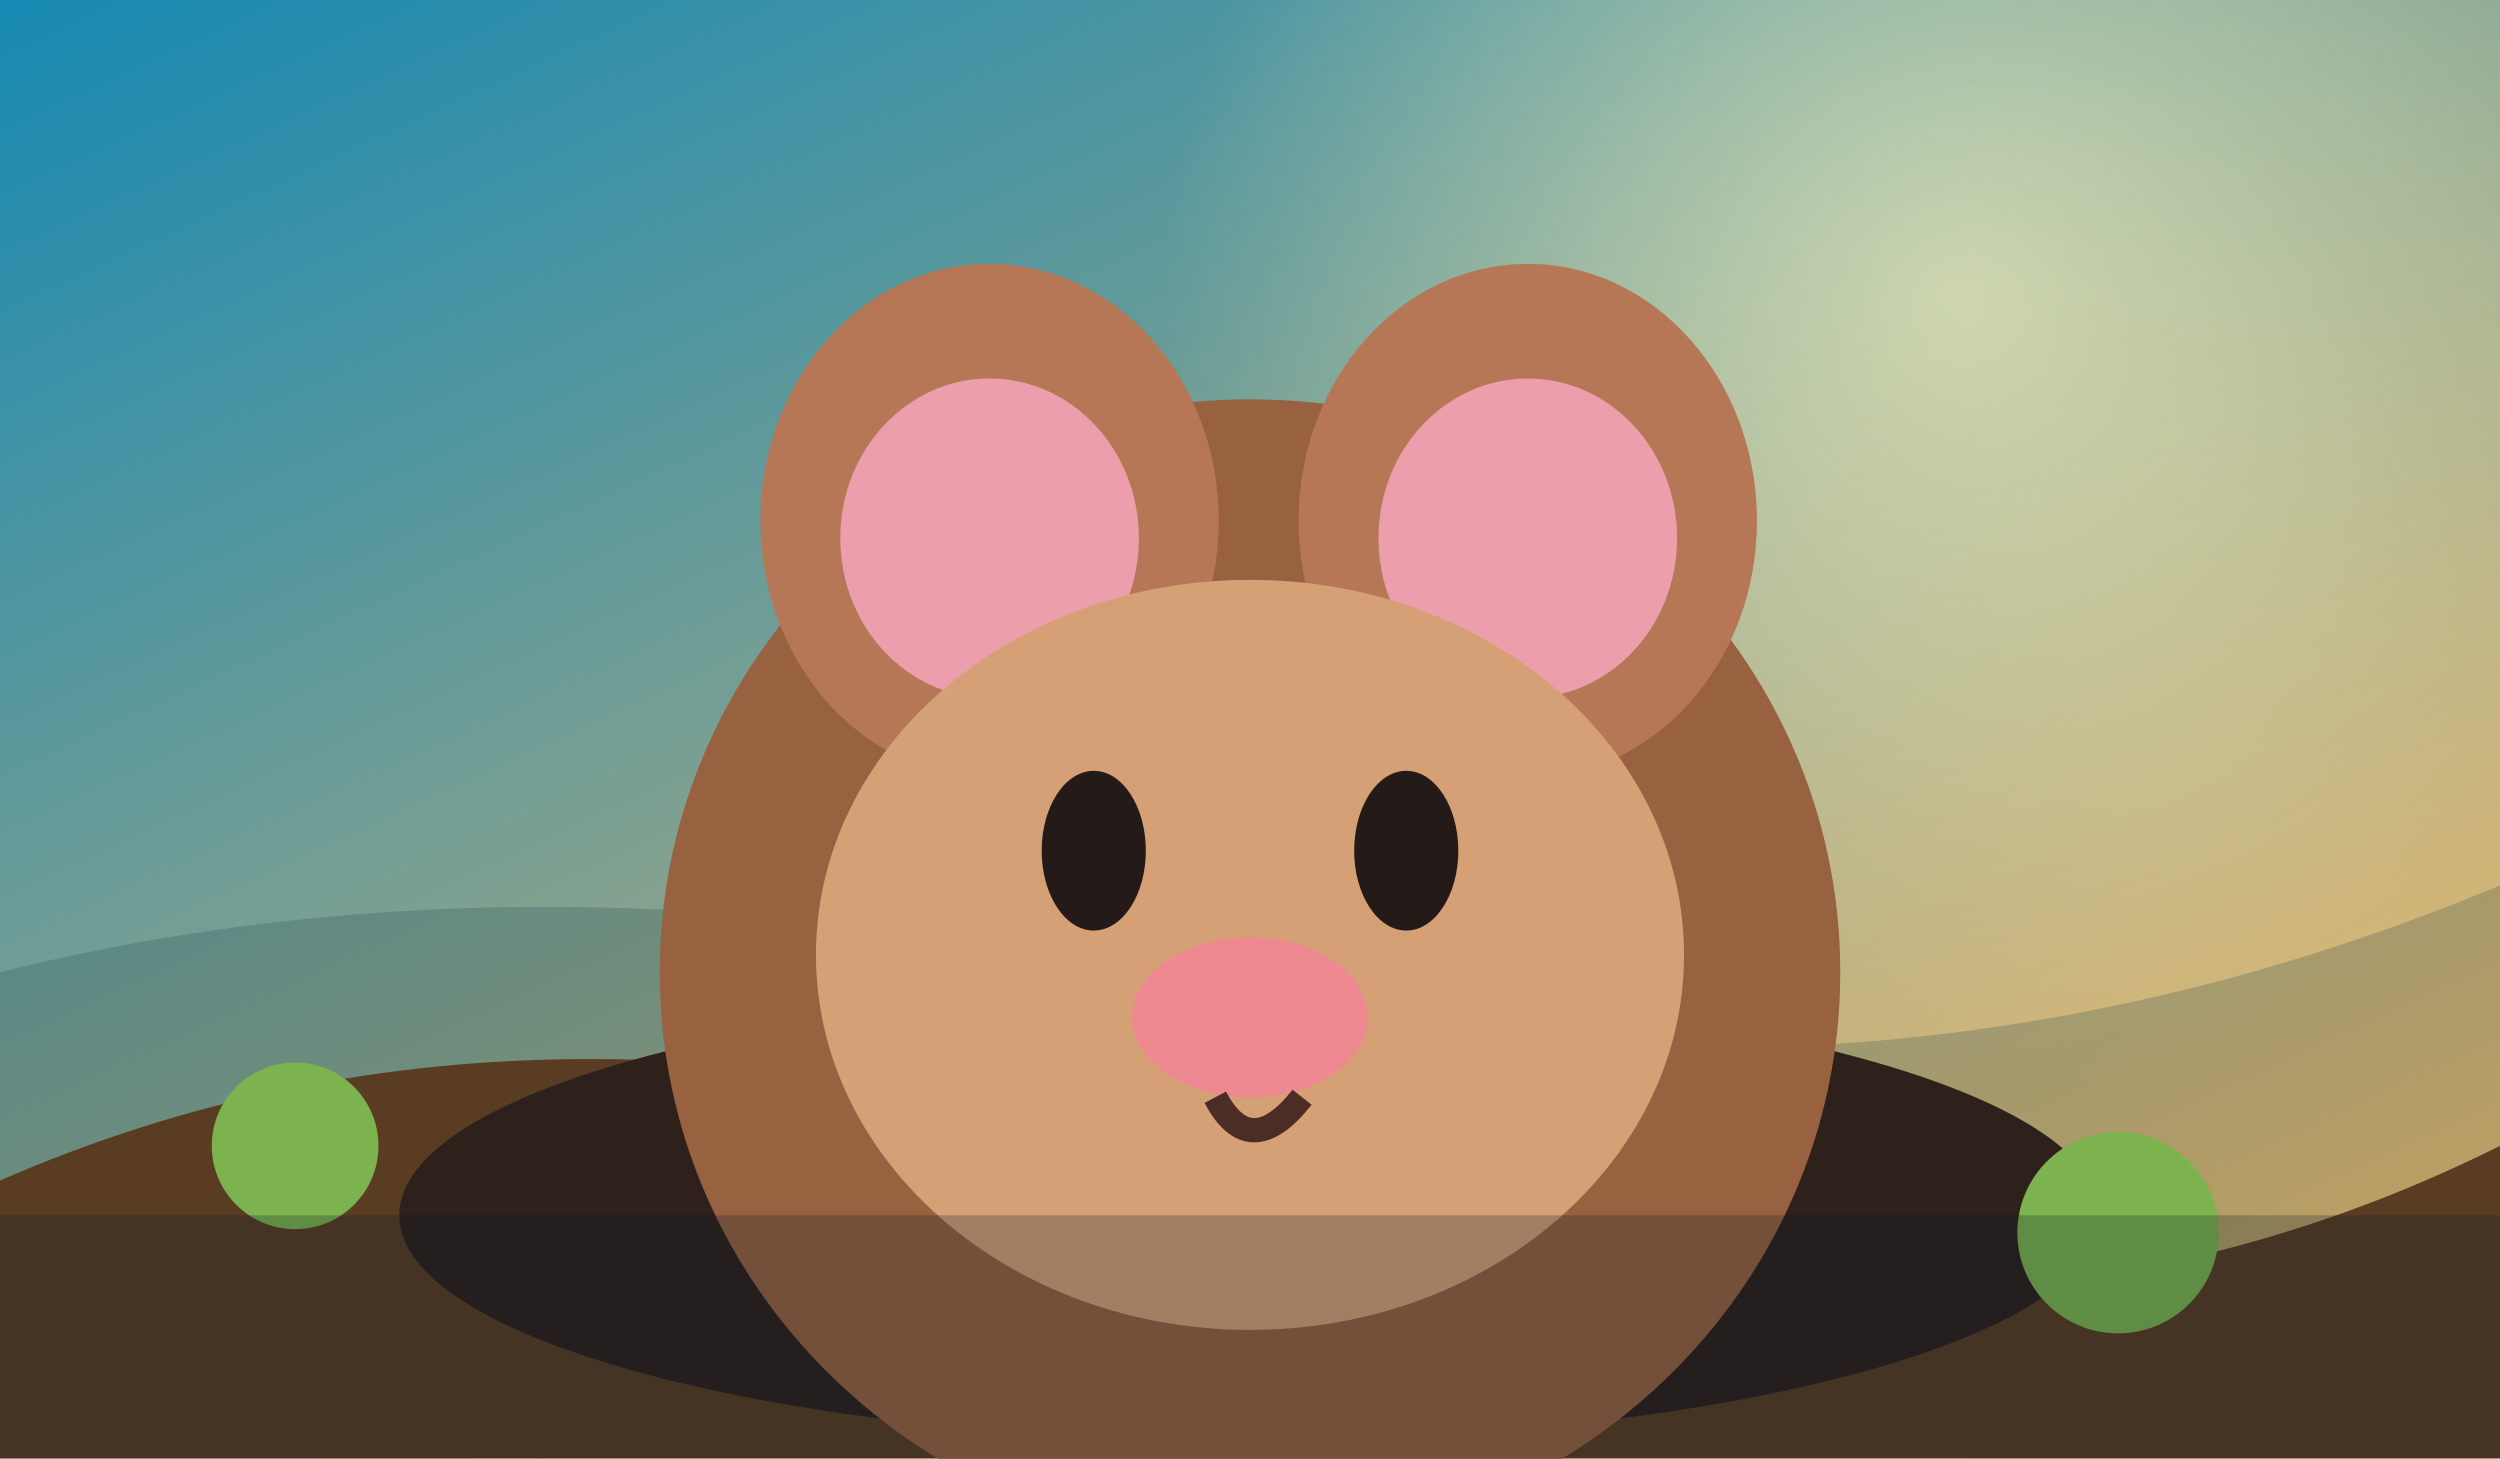
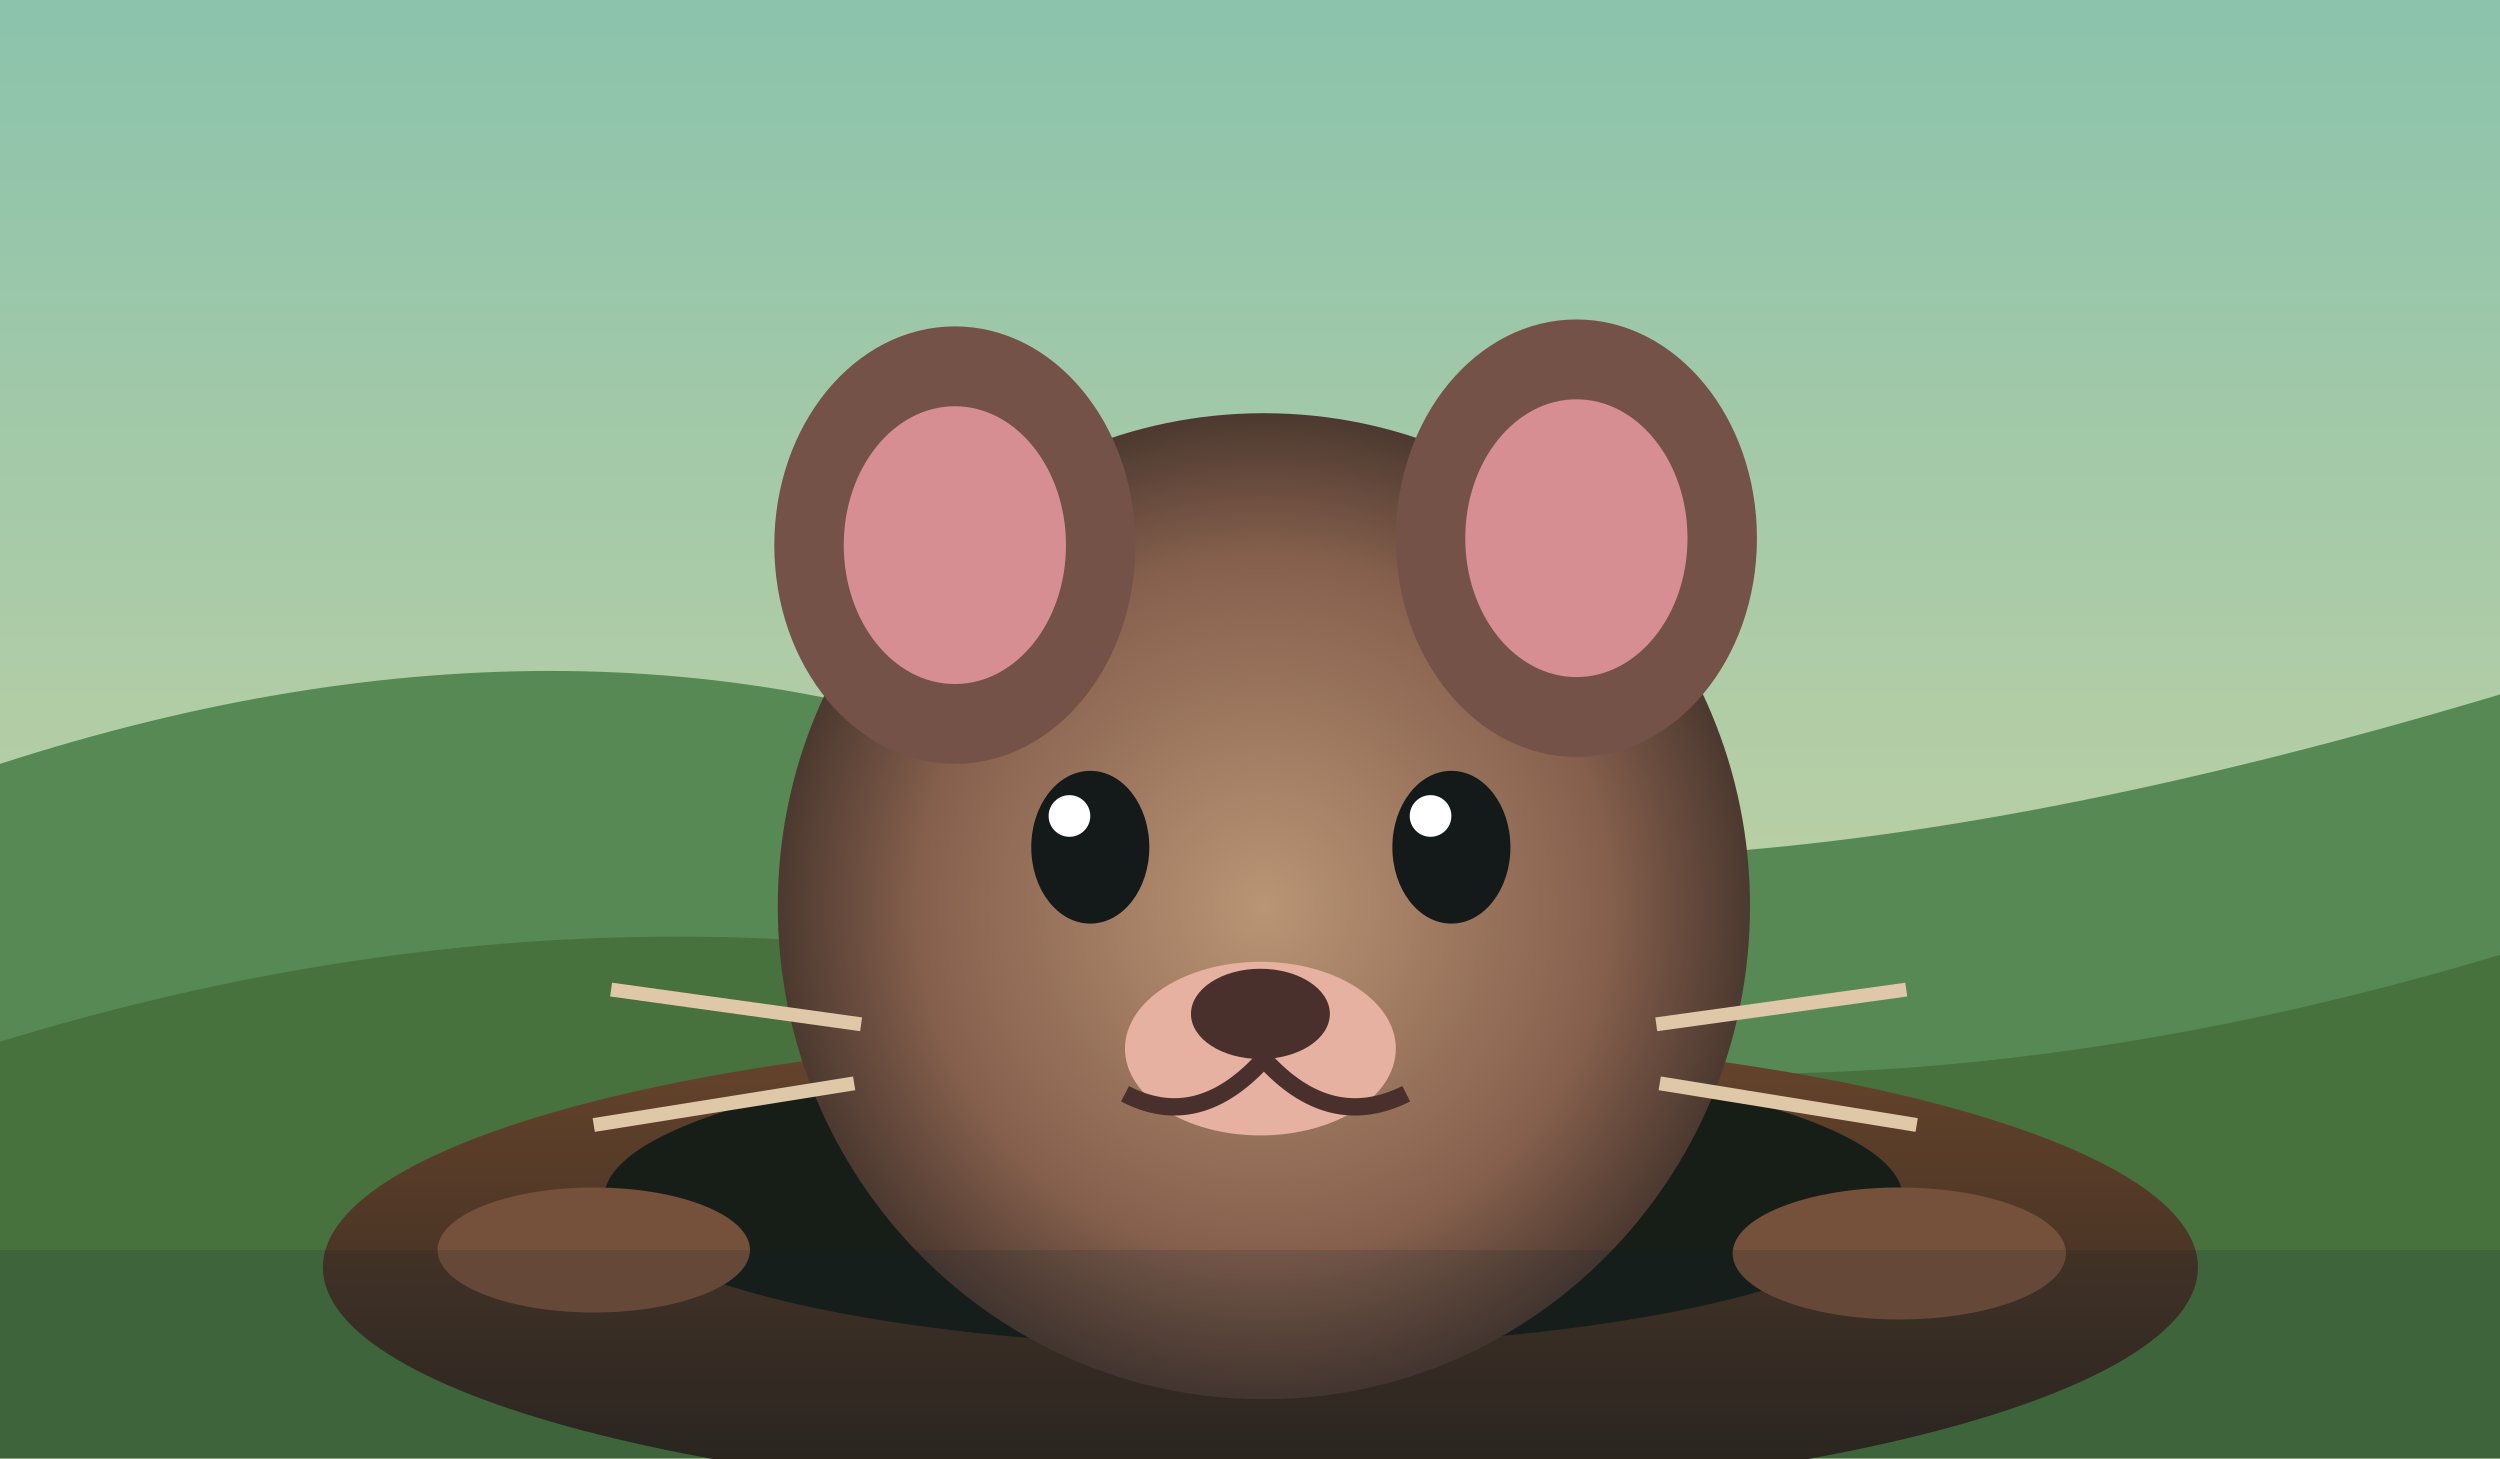
<svg xmlns="http://www.w3.org/2000/svg" width="720" height="420" viewBox="0 0 720 420">
  <defs>
-     <linearGradient id="bg" x2=".8" y2="1">
-       <stop stop-color="#1689b3" />
-       <stop offset="1" stop-color="#f0ba6b" />
+     <linearGradient id="sky" x2="0" y2="1">
+       <stop stop-color="#8bc3ac" />
+       <stop offset="1" stop-color="#d8d7a0" />
    </linearGradient>
-     <radialGradient id="glow">
-       <stop stop-color="#fff9c5" stop-opacity=".6" />
-       <stop offset="1" stop-color="#fff9c5" stop-opacity="0" />
+     <radialGradient id="fur">
+       <stop stop-color="#b99575" />
+       <stop offset=".7" stop-color="#86604d" />
+       <stop offset="1" stop-color="#4b382f" />
    </radialGradient>
+     <linearGradient id="soil" x2="0" y2="1">
+       <stop stop-color="#68452c" />
+       <stop offset="1" stop-color="#2b241e" />
+     </linearGradient>
  </defs>
-   <rect width="720" height="420" fill="url(#bg)" />
-   <circle cx="565" cy="85" r="230" fill="url(#glow)" />
-   <path d="M0 280Q160 240 350 285T720 255V420H0" fill="#133e46" opacity=".22" />
-   <path d="M0 340Q160 270 360 340T720 330V420H0" fill="#5a3c23" />
-   <ellipse cx="360" cy="350" rx="245" ry="65" fill="#2e201b" />
-   <ellipse cx="360" cy="280" rx="170" ry="165" fill="#986240" />
-   <ellipse cx="285" cy="150" rx="66" ry="74" fill="#b57755" />
-   <ellipse cx="440" cy="150" rx="66" ry="74" fill="#b57755" />
-   <ellipse cx="285" cy="155" rx="43" ry="46" fill="#ed9eac" />
-   <ellipse cx="440" cy="155" rx="43" ry="46" fill="#ed9eac" />
-   <ellipse cx="360" cy="275" rx="125" ry="108" fill="#d6a077" />
-   <g fill="#241b18">
-     <ellipse cx="315" cy="245" rx="15" ry="23" />
-     <ellipse cx="405" cy="245" rx="15" ry="23" />
+   <rect width="720" height="420" fill="url(#sky)" />
+   <path d="M0 220Q170 165 310 223T720 200V420H0" fill="#568954" />
+   <path d="M0 300Q180 245 350 290T720 275V420H0" fill="#47713d" />
+   <ellipse cx="363" cy="365" rx="270" ry="68" fill="url(#soil)" />
+   <ellipse cx="361" cy="345" rx="187" ry="43" fill="#171e18" />
+   <ellipse cx="364" cy="261" rx="140" ry="142" fill="url(#fur)" />
+   <ellipse cx="275" cy="157" rx="52" ry="63" fill="#755247" />
+   <ellipse cx="454" cy="155" rx="52" ry="63" fill="#755247" />
+   <ellipse cx="275" cy="157" rx="32" ry="40" fill="#d68e93" />
+   <ellipse cx="454" cy="155" rx="32" ry="40" fill="#d68e93" />
+   <ellipse cx="314" cy="244" rx="17" ry="22" fill="#14191a" />
+   <ellipse cx="418" cy="244" rx="17" ry="22" fill="#14191a" />
+   <circle cx="308" cy="235" r="6" fill="#fff" />
+   <circle cx="412" cy="235" r="6" fill="#fff" />
+   <ellipse cx="363" cy="302" rx="39" ry="25" fill="#e7b1a1" />
+   <ellipse cx="363" cy="292" rx="20" ry="13" fill="#49302d" />
+   <path d="M364 305Q345 326 324 315M364 305Q383 326 405 315" stroke="#49302d" stroke-width="5" fill="none" />
+   <path d="M248 295l-72-10M246 312l-75 12M477 295l72-10M478 312l74 12" stroke="#dfc8a7" stroke-width="4" />
+   <g fill="#75503a">
+     <ellipse cx="171" cy="360" rx="45" ry="18" />
+     <ellipse cx="547" cy="361" rx="48" ry="19" />
  </g>
-   <ellipse cx="360" cy="293" rx="34" ry="23" fill="#ee8991" />
-   <path d="M350 316Q360 335 375 316" stroke="#4b2d25" stroke-width="7" fill="none" />
-   <g fill="#7cb34e">
-     <circle cx="85" cy="330" r="24" />
-     <circle cx="610" cy="355" r="29" />
-   </g>
-   <rect y="350" width="720" height="70" fill="#071b29" opacity=".25" />
+   <rect y="360" width="720" height="60" fill="#071b27" opacity=".15" />
</svg>
